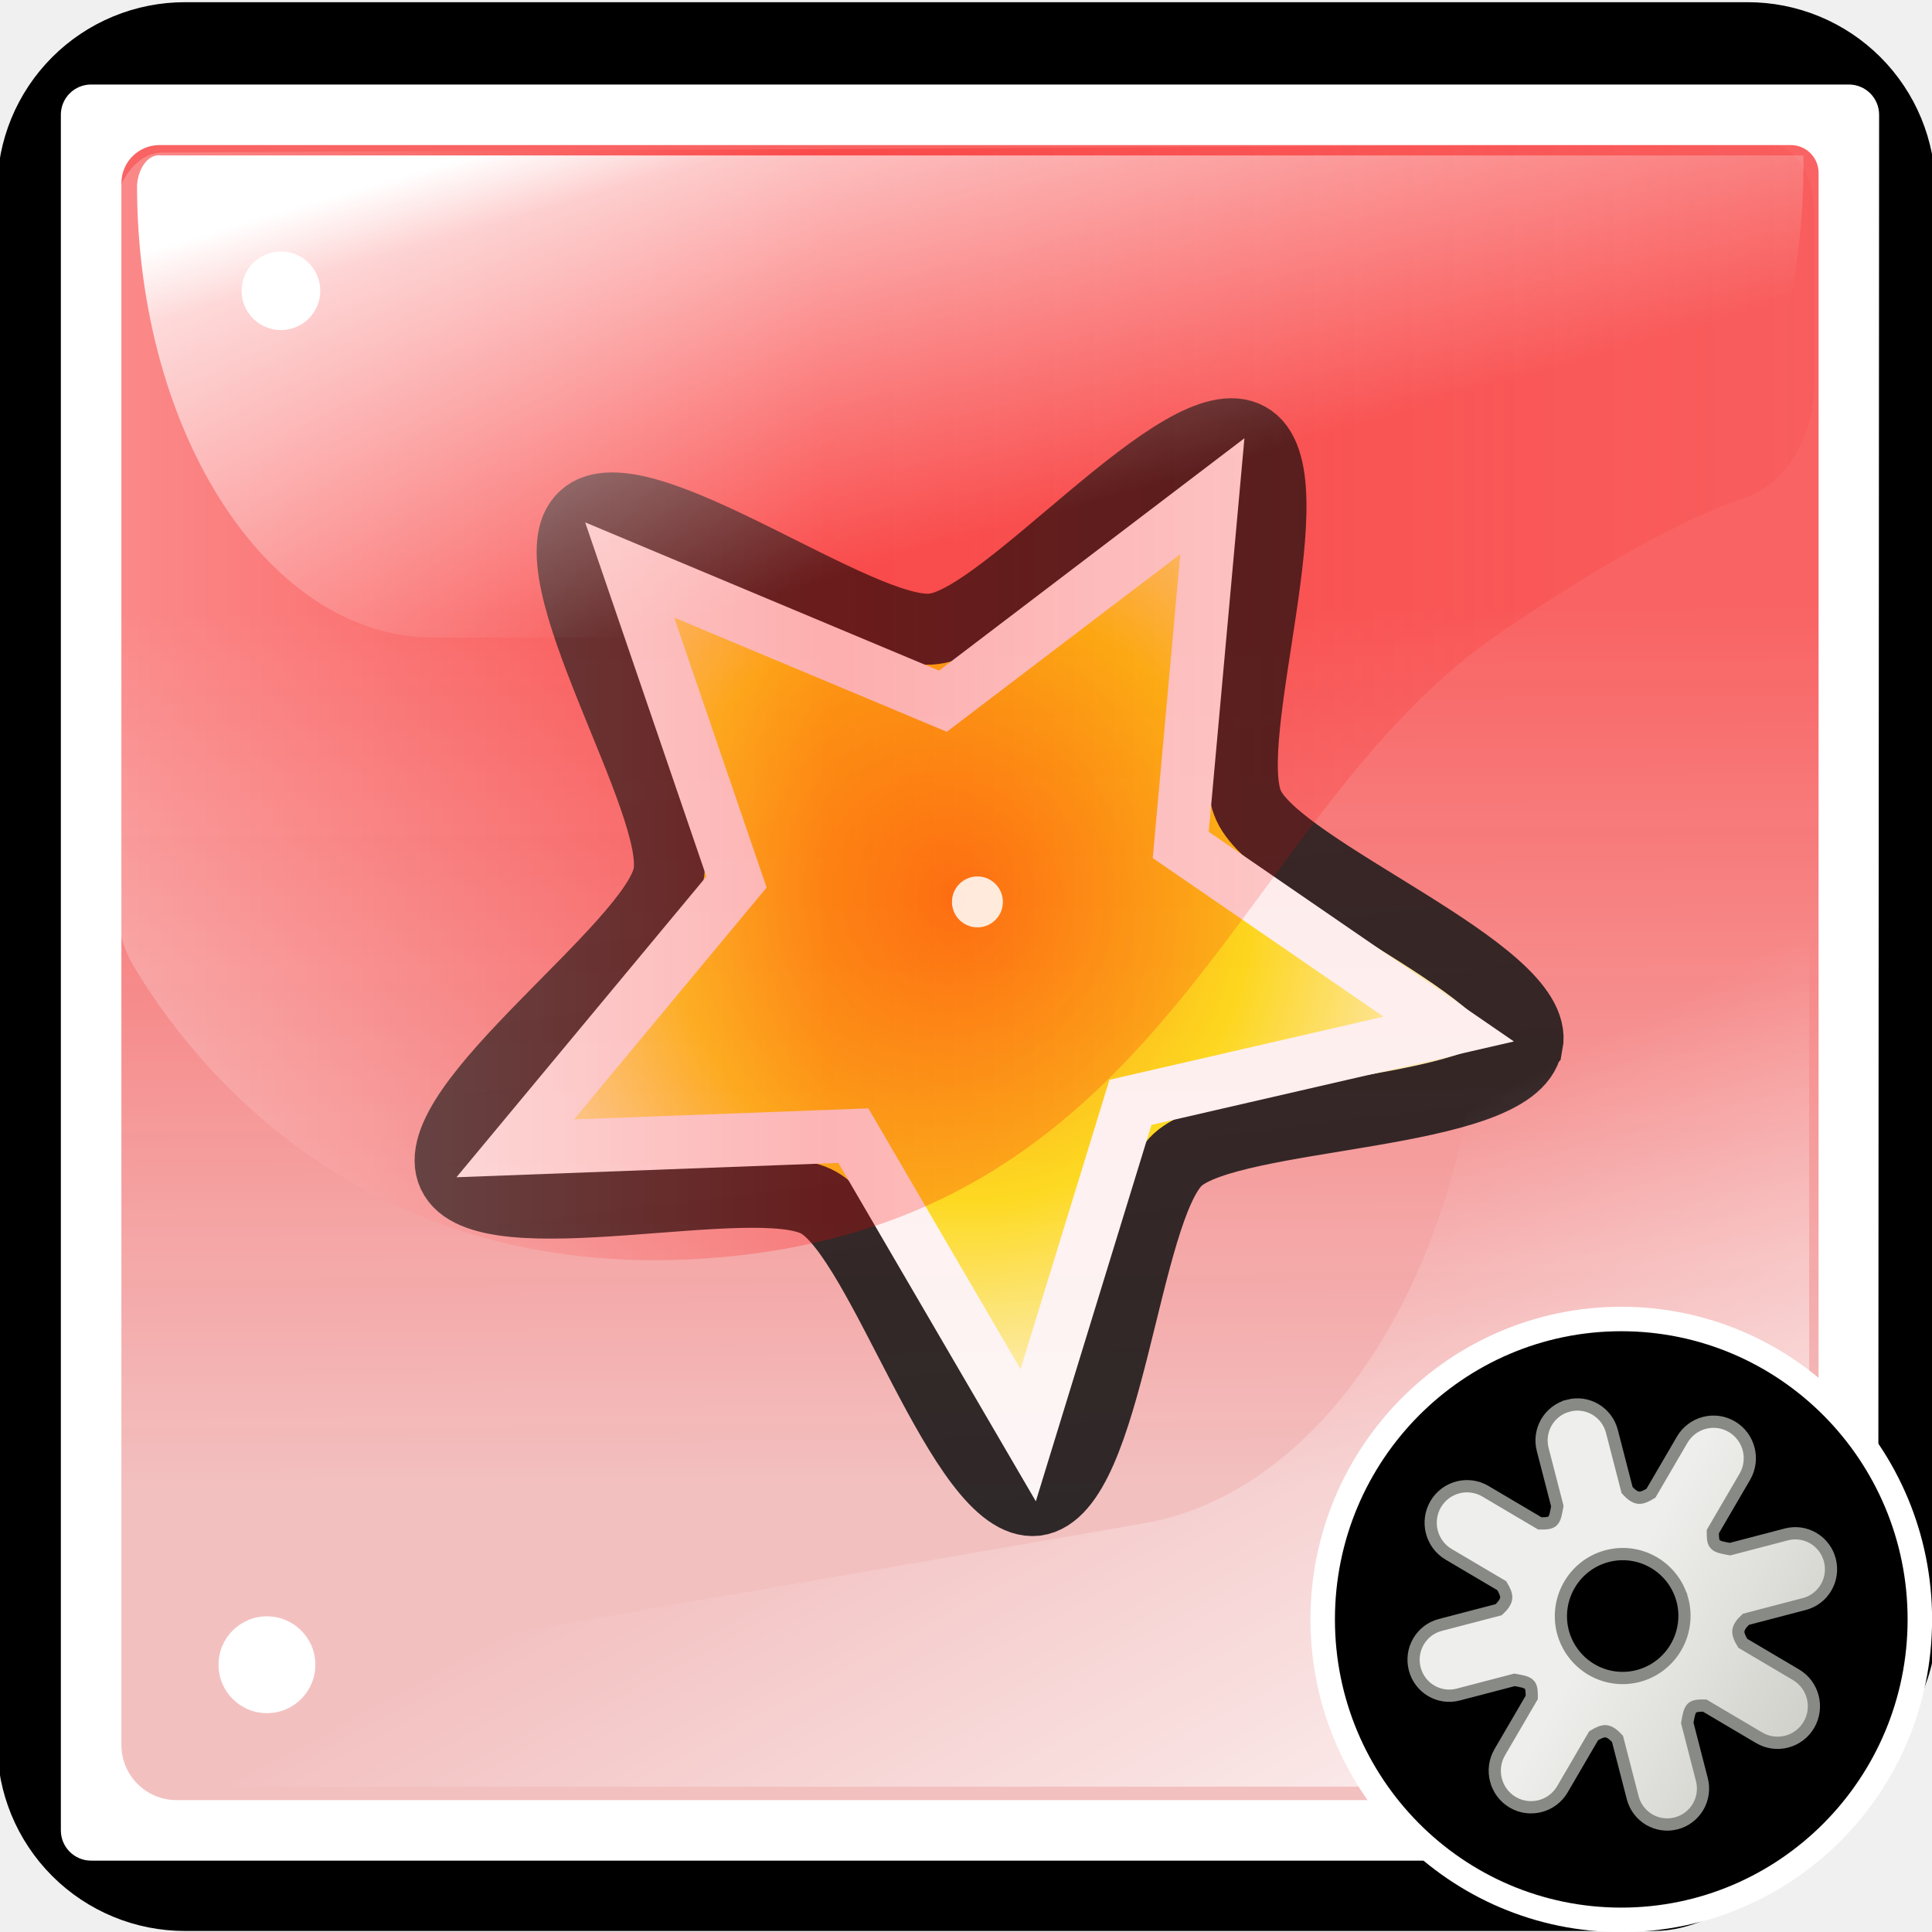
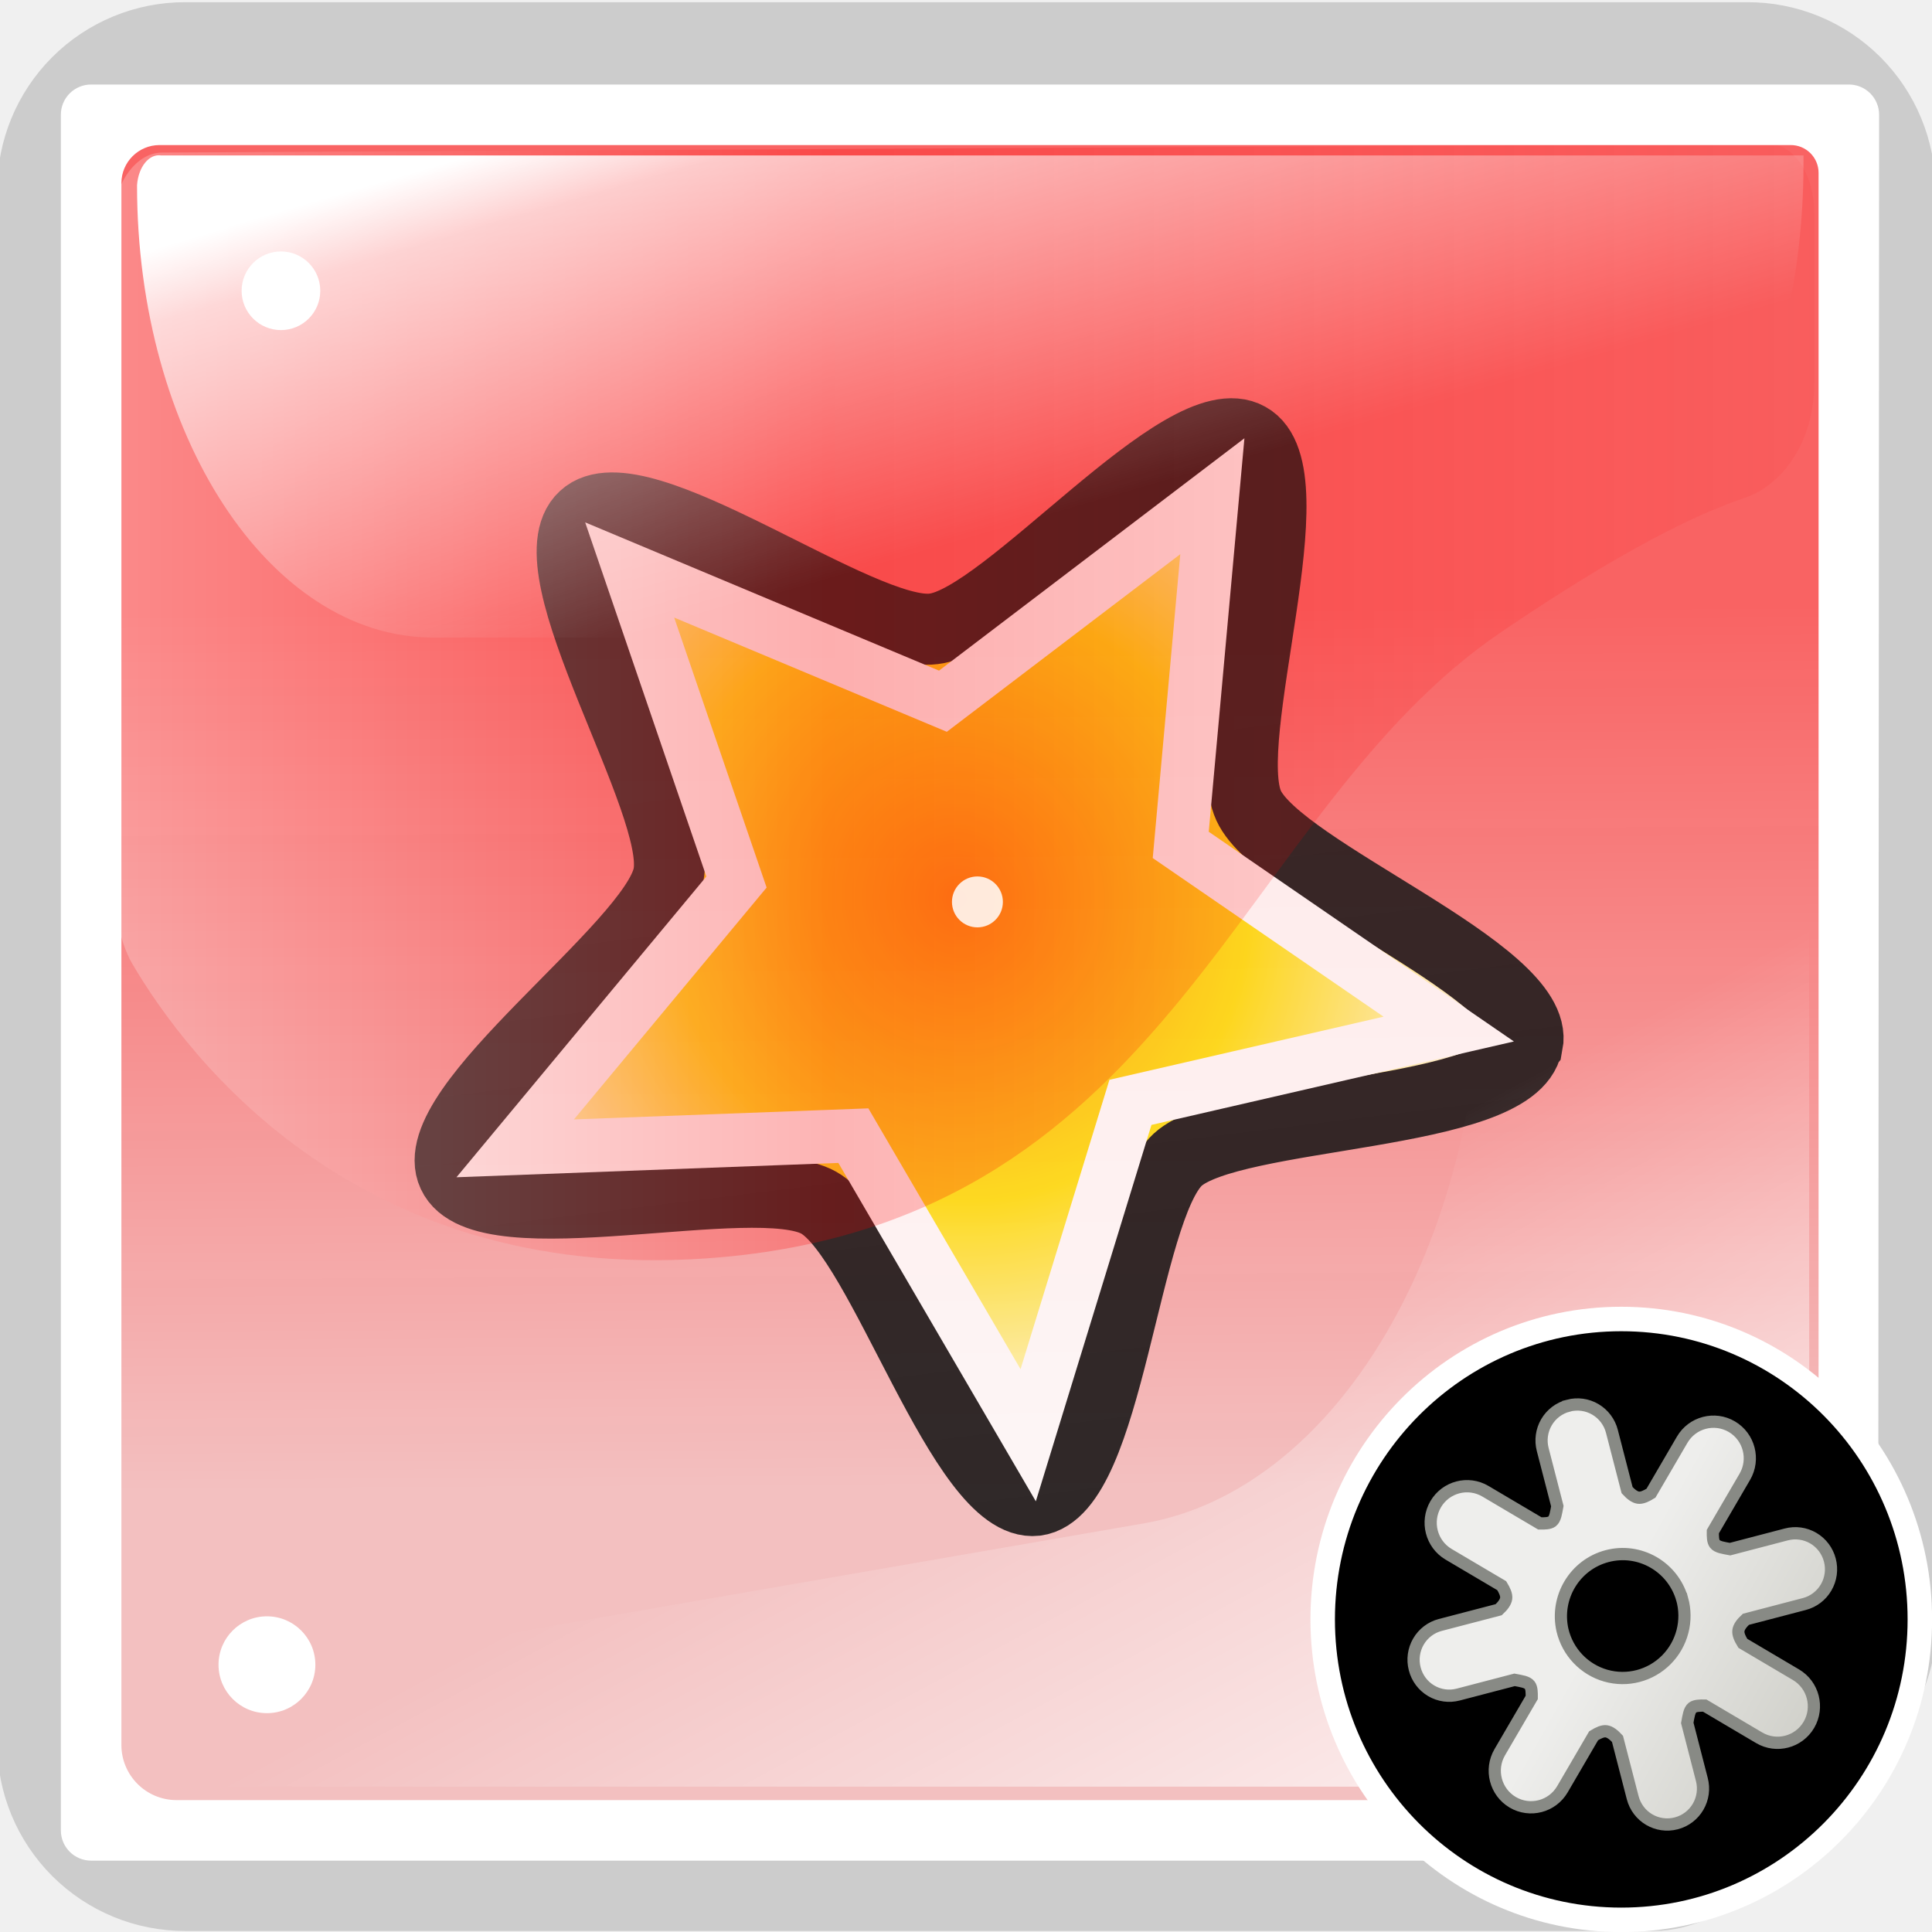
<svg xmlns="http://www.w3.org/2000/svg" xmlns:xlink="http://www.w3.org/1999/xlink" width="48" height="48">
  <defs>
    <linearGradient id="h">
      <stop offset="0" stop-color="#fff" />
      <stop offset=".42" stop-color="#fb0000" />
      <stop offset="1" stop-color="#fb0000" stop-opacity=".225" />
    </linearGradient>
    <linearGradient id="g">
      <stop offset=".096" stop-color="#fff" />
      <stop offset=".167" stop-color="#fff" stop-opacity=".68" />
      <stop offset="1" stop-color="#fff" stop-opacity="0" />
    </linearGradient>
    <linearGradient id="c">
      <stop offset=".098" stop-color="#fff" />
      <stop offset=".226" stop-color="#fff" stop-opacity=".692" />
      <stop offset=".652" stop-color="#fff" stop-opacity=".302" />
      <stop offset="1" stop-color="#fff" stop-opacity="0" />
    </linearGradient>
    <linearGradient id="b">
      <stop offset="0" stop-color="#ff0505" stop-opacity=".885" />
      <stop offset="1" stop-color="#ff0505" stop-opacity=".302" />
    </linearGradient>
    <linearGradient id="a">
      <stop offset="0" stop-color="#191919" />
      <stop offset="1" stop-color="#0d0d0d" />
    </linearGradient>
    <linearGradient id="j">
      <stop offset="0" stop-color="#ff8f05" />
      <stop offset=".522" stop-color="#fee30b" />
      <stop offset="1" stop-color="#fff" />
    </linearGradient>
    <linearGradient xlink:href="#a" id="m" gradientUnits="userSpaceOnUse" x1="5.83" y1="6.7" x2="12.91" y2="13.2" />
    <linearGradient xlink:href="#b" id="k" x1="24.345" y1="16.99" x2="24.401" y2="31.545" gradientUnits="userSpaceOnUse" gradientTransform="matrix(.99346 0 0 1.49262 .157 -10.13)" />
    <linearGradient xlink:href="#c" id="p" x1="5.123" y1="9.98" x2="6.882" y2="19.22" gradientUnits="userSpaceOnUse" />
    <linearGradient xlink:href="#g" id="o" x1="44.361" y1="36.189" x2="40.146" y2="24.415" gradientUnits="userSpaceOnUse" />
    <linearGradient xlink:href="#h" id="n" x1="2.631" y1="19.102" x2="45.217" y2="19.102" gradientUnits="userSpaceOnUse" />
    <linearGradient xlink:href="#i" id="r" x1="7.598" y1="7.681" x2="12.404" y2="12.336" gradientUnits="userSpaceOnUse" gradientTransform="matrix(1.12453 -.29235 .29238 1.1244 47.126 26.974)" />
    <linearGradient id="i">
      <stop offset="0" stop-color="#eeeeec" />
      <stop offset="1" stop-color="#d2d2cc" />
    </linearGradient>
    <radialGradient xlink:href="#j" id="l" cx="7.18" cy="8.2" r="6.59" fx="7.18" fy="8.2" gradientTransform="matrix(.9 .5558 -.5314 .8606 5.08 -2.85)" gradientUnits="userSpaceOnUse" />
    <filter id="q" x="-.002" y="-.002" width="1.003" height="1.003" color-interpolation-filters="sRGB">
      <feGaussianBlur />
    </filter>
  </defs>
-   <path d="M4.601 1.343h38.813a3.375 3.375 0 0 1 3.383 3.383v35.89c0 1.873-3.821 6.07-5.695 6.07h-36.5a3.375 3.375 0 0 1-3.383-3.383V4.726A3.375 3.375 0 0 1 4.6 1.343" fill="url(#k)" fill-opacity=".676" stroke="#000" stroke-width="2.577" stroke-linecap="round" stroke-linejoin="round" paint-order="fill markers stroke" />
+   <path d="M4.601 1.343h38.813a3.375 3.375 0 0 1 3.383 3.383v35.89c0 1.873-3.821 6.07-5.695 6.07h-36.5a3.375 3.375 0 0 1-3.383-3.383V4.726A3.375 3.375 0 0 1 4.6 1.343" fill="url(#k)" fill-opacity=".676" stroke="#ccc" stroke-width="2.577" stroke-linecap="round" stroke-linejoin="round" paint-order="fill markers stroke" />
  <g opacity=".85">
    <path fill="url(#l)" fill-rule="evenodd" stroke="url(#m)" stroke-width=".85" d="M13.51 5.1c.44.77-2.18 2.89-2.29 3.76-.1.88 1.95 3.55 1.36 4.2-.6.64-3.43-1.19-4.3-1.02-.86.17-2.76 2.95-3.56 2.58-.8-.36.07-3.62-.36-4.39S.69 8.51.8 7.63c.1-.87 3.47-1.05 4.06-1.7.6-.64.51-4.01 1.38-4.18.86-.18 2.07 2.97 2.87 3.34s3.97-.76 4.4 0z" enable-background="accumulate" overflow="visible" style="marker:none" transform="matrix(1.57498 1.34567 -1.34888 1.57992 23.54 -.285)" />
    <path fill="none" stroke="#fff" stroke-width="2.23" d="m43.15 26.6-13.29 3.06-4.27 13.9-7.3-12.51-14.12.53 9.24-11.12L8.95 7.43l13.08 5.48 11.25-8.56-1.32 14.56Z" enable-background="accumulate" overflow="visible" style="marker:none" transform="translate(10.319 9.74)scale(.595)" />
  </g>
  <path d="M2.631 11.374V21.92c0 .453.21 1.123.512 1.46 1.39 1.553 5.751 5.35 14.786 4.81 11.314-.676 12.855-7.292 19.433-10.223 3.026-1.35 4.93-1.95 6.105-2.206.947-.206 1.75-.917 1.75-1.895V11.1a1.136 1.136 44.899 0 0-1.14-1.136l-40.183.141a1.267 1.267 134.899 0 0-1.263 1.268" transform="matrix(.99346 0 0 1.5173 .157 -11.542)" opacity=".25" fill="url(#n)" paint-order="fill markers stroke" />
  <path d="M45.462 22.338V35.74a1.096 1.096 135 0 1-1.096 1.095H2.94a.094.094 80.722 0 1-.03-.182l.35-.117a52 52 167.435 0 1 10.57-2.356l14.994-1.728a9.534 9.534 131.713 0 0 8.443-9.471v-.229a1.456 1.456 135.066 0 1 1.459-1.456l5.708.014a1.03 1.03 45.066 0 1 1.027 1.028" transform="matrix(.99346 0 0 1.49262 -.216 -10.591)" fill="url(#o)" paint-order="fill markers stroke" />
  <path transform="matrix(.99346 0 0 1.5173 .157 -10.816)" d="M3.875 9.674h41.069v.139a7.755 7.755 135 0 1-7.756 7.755H10.676a7.407 7.407 45 0 1-7.407-7.407.55.55 141.248 0 1 .606-.487" fill="url(#p)" paint-order="fill markers stroke" />
  <circle cx="6.632" cy="41.36" r="1.203" fill="#fff" paint-order="fill markers stroke" />
  <circle cx="6.98" cy="7.224" r=".977" fill="#fff" paint-order="fill markers stroke" />
  <path style="-inkscape-stroke:none" d="M2.264 2.1a.75.75 0 0 0-.752.752v42.623c0 .415.336.752.752.752h42.498c.416 0 1.901-1.619 1.901-2.034l.023-41.341a.75.75 0 0 0-.752-.752Zm1.698 1.504H44.49a.69.69 45 0 1 .692.691v39.143a1.285 1.285 135 0 1-1.285 1.285H4.384a1.37 1.37 45 0 1-1.368-1.368V4.55a.947.947 135 0 1 .946-.946" color="#000" fill="#fff" paint-order="markers stroke fill" />
  <ellipse ry="7.464" rx="7.418" cy="40.234" cx="40.28" style="marker:none" color="#000" overflow="visible" stroke="#fff" stroke-width=".608" enable-background="accumulate" />
  <circle cx="24.25" cy="22.455" r=".291" fill="#fff" paint-order="fill markers stroke" filter="url(#q)" transform="translate(-28.435 -26.409)scale(2.17397)" style="mix-blend-mode:normal" opacity=".85" />
  <g color="#000">
    <path style="marker:none" d="M60.644 33.586a2.176 2.176 0 1 1-4.21 1.095 2.176 2.176 0 0 1 4.21-1.095zM56.64 26.83a1.255 1.255 0 0 0-.9 1.533l.514 1.978c-.045.235-.07.448-.186.536-.092.07-.254.073-.428.07l-1.918-1.125a1.28 1.28 0 0 0-1.75.455 1.28 1.28 0 0 0 .455 1.75l1.87 1.097c.104.168.173.321.156.447s-.117.259-.263.393l-2.054.534a1.255 1.255 0 0 0-.901 1.534c.175.675.86 1.076 1.534.901l1.978-.514c.235.044.448.07.536.185.07.093.072.254.07.429l-1.126 1.917a1.28 1.28 0 0 0 .455 1.75 1.28 1.28 0 0 0 1.75-.455l1.098-1.87c.168-.104.321-.173.447-.156s.259.117.393.263l.535 2.054c.175.675.86 1.076 1.534.9a1.255 1.255 0 0 0 .9-1.533l-.514-1.978c.044-.235.07-.447.186-.536.092-.07.254-.072.428-.07l1.917 1.126a1.28 1.28 0 0 0 1.75-.455 1.28 1.28 0 0 0-.455-1.75l-1.869-1.098c-.104-.167-.174-.32-.157-.446.017-.127.118-.26.264-.394l2.054-.534a1.255 1.255 0 0 0 .9-1.534 1.255 1.255 0 0 0-1.533-.9l-1.978.514c-.235-.044-.448-.07-.536-.186-.07-.092-.073-.254-.07-.428l1.125-1.917a1.28 1.28 0 0 0-.455-1.75 1.28 1.28 0 0 0-1.75.455l-1.098 1.87c-.167.103-.32.173-.446.156-.127-.017-.26-.118-.394-.263l-.534-2.055a1.255 1.255 0 0 0-1.534-.9z" overflow="visible" fill="none" stroke="#000" stroke-width=".859" enable-background="accumulate" transform="matrix(.70607 0 0 .71045 -.91 16.216)" />
    <path d="M60.479 33.088a2.176 2.176 0 1 1-4.211 1.095 2.176 2.176 0 0 1 4.21-1.095zm-4.005-6.756a1.255 1.255 0 0 0-.901 1.534l.514 1.978c-.044.234-.07.447-.185.535-.093.07-.254.073-.429.071l-1.917-1.126a1.28 1.28 0 0 0-1.75.455 1.28 1.28 0 0 0 .455 1.75l1.87 1.098c.103.167.173.32.156.446s-.118.26-.263.394L51.969 34a1.255 1.255 0 0 0-.9 1.533 1.253 1.253 0 0 0 1.533.901l1.979-.514c.234.044.447.07.535.186.07.092.073.253.071.428l-1.126 1.917a1.28 1.28 0 0 0 .455 1.75 1.28 1.28 0 0 0 1.75-.455l1.098-1.87c.167-.103.32-.173.447-.156.126.017.258.118.393.263l.534 2.054c.175.675.86 1.076 1.534.901a1.255 1.255 0 0 0 .9-1.534l-.513-1.978c.044-.234.07-.447.185-.535.093-.07.254-.073.429-.071l1.917 1.126a1.28 1.28 0 0 0 1.75-.455 1.28 1.28 0 0 0-.455-1.75l-1.87-1.098c-.104-.167-.173-.32-.156-.446.017-.127.117-.26.263-.394l2.054-.534a1.255 1.255 0 0 0 .901-1.534 1.255 1.255 0 0 0-1.534-.9l-1.978.514c-.235-.044-.447-.07-.536-.186-.07-.092-.072-.253-.07-.428l1.126-1.917a1.28 1.28 0 0 0-.455-1.75 1.28 1.28 0 0 0-1.75.455l-1.098 1.87c-.168.103-.321.173-.447.156s-.259-.118-.393-.263l-.534-2.054a1.255 1.255 0 0 0-1.534-.901z" style="marker:none" overflow="visible" fill="url(#r)" fill-rule="evenodd" stroke="#888a85" stroke-width=".429" enable-background="accumulate" transform="matrix(.70607 0 0 .71045 -.91 16.216)" />
  </g>
</svg>
